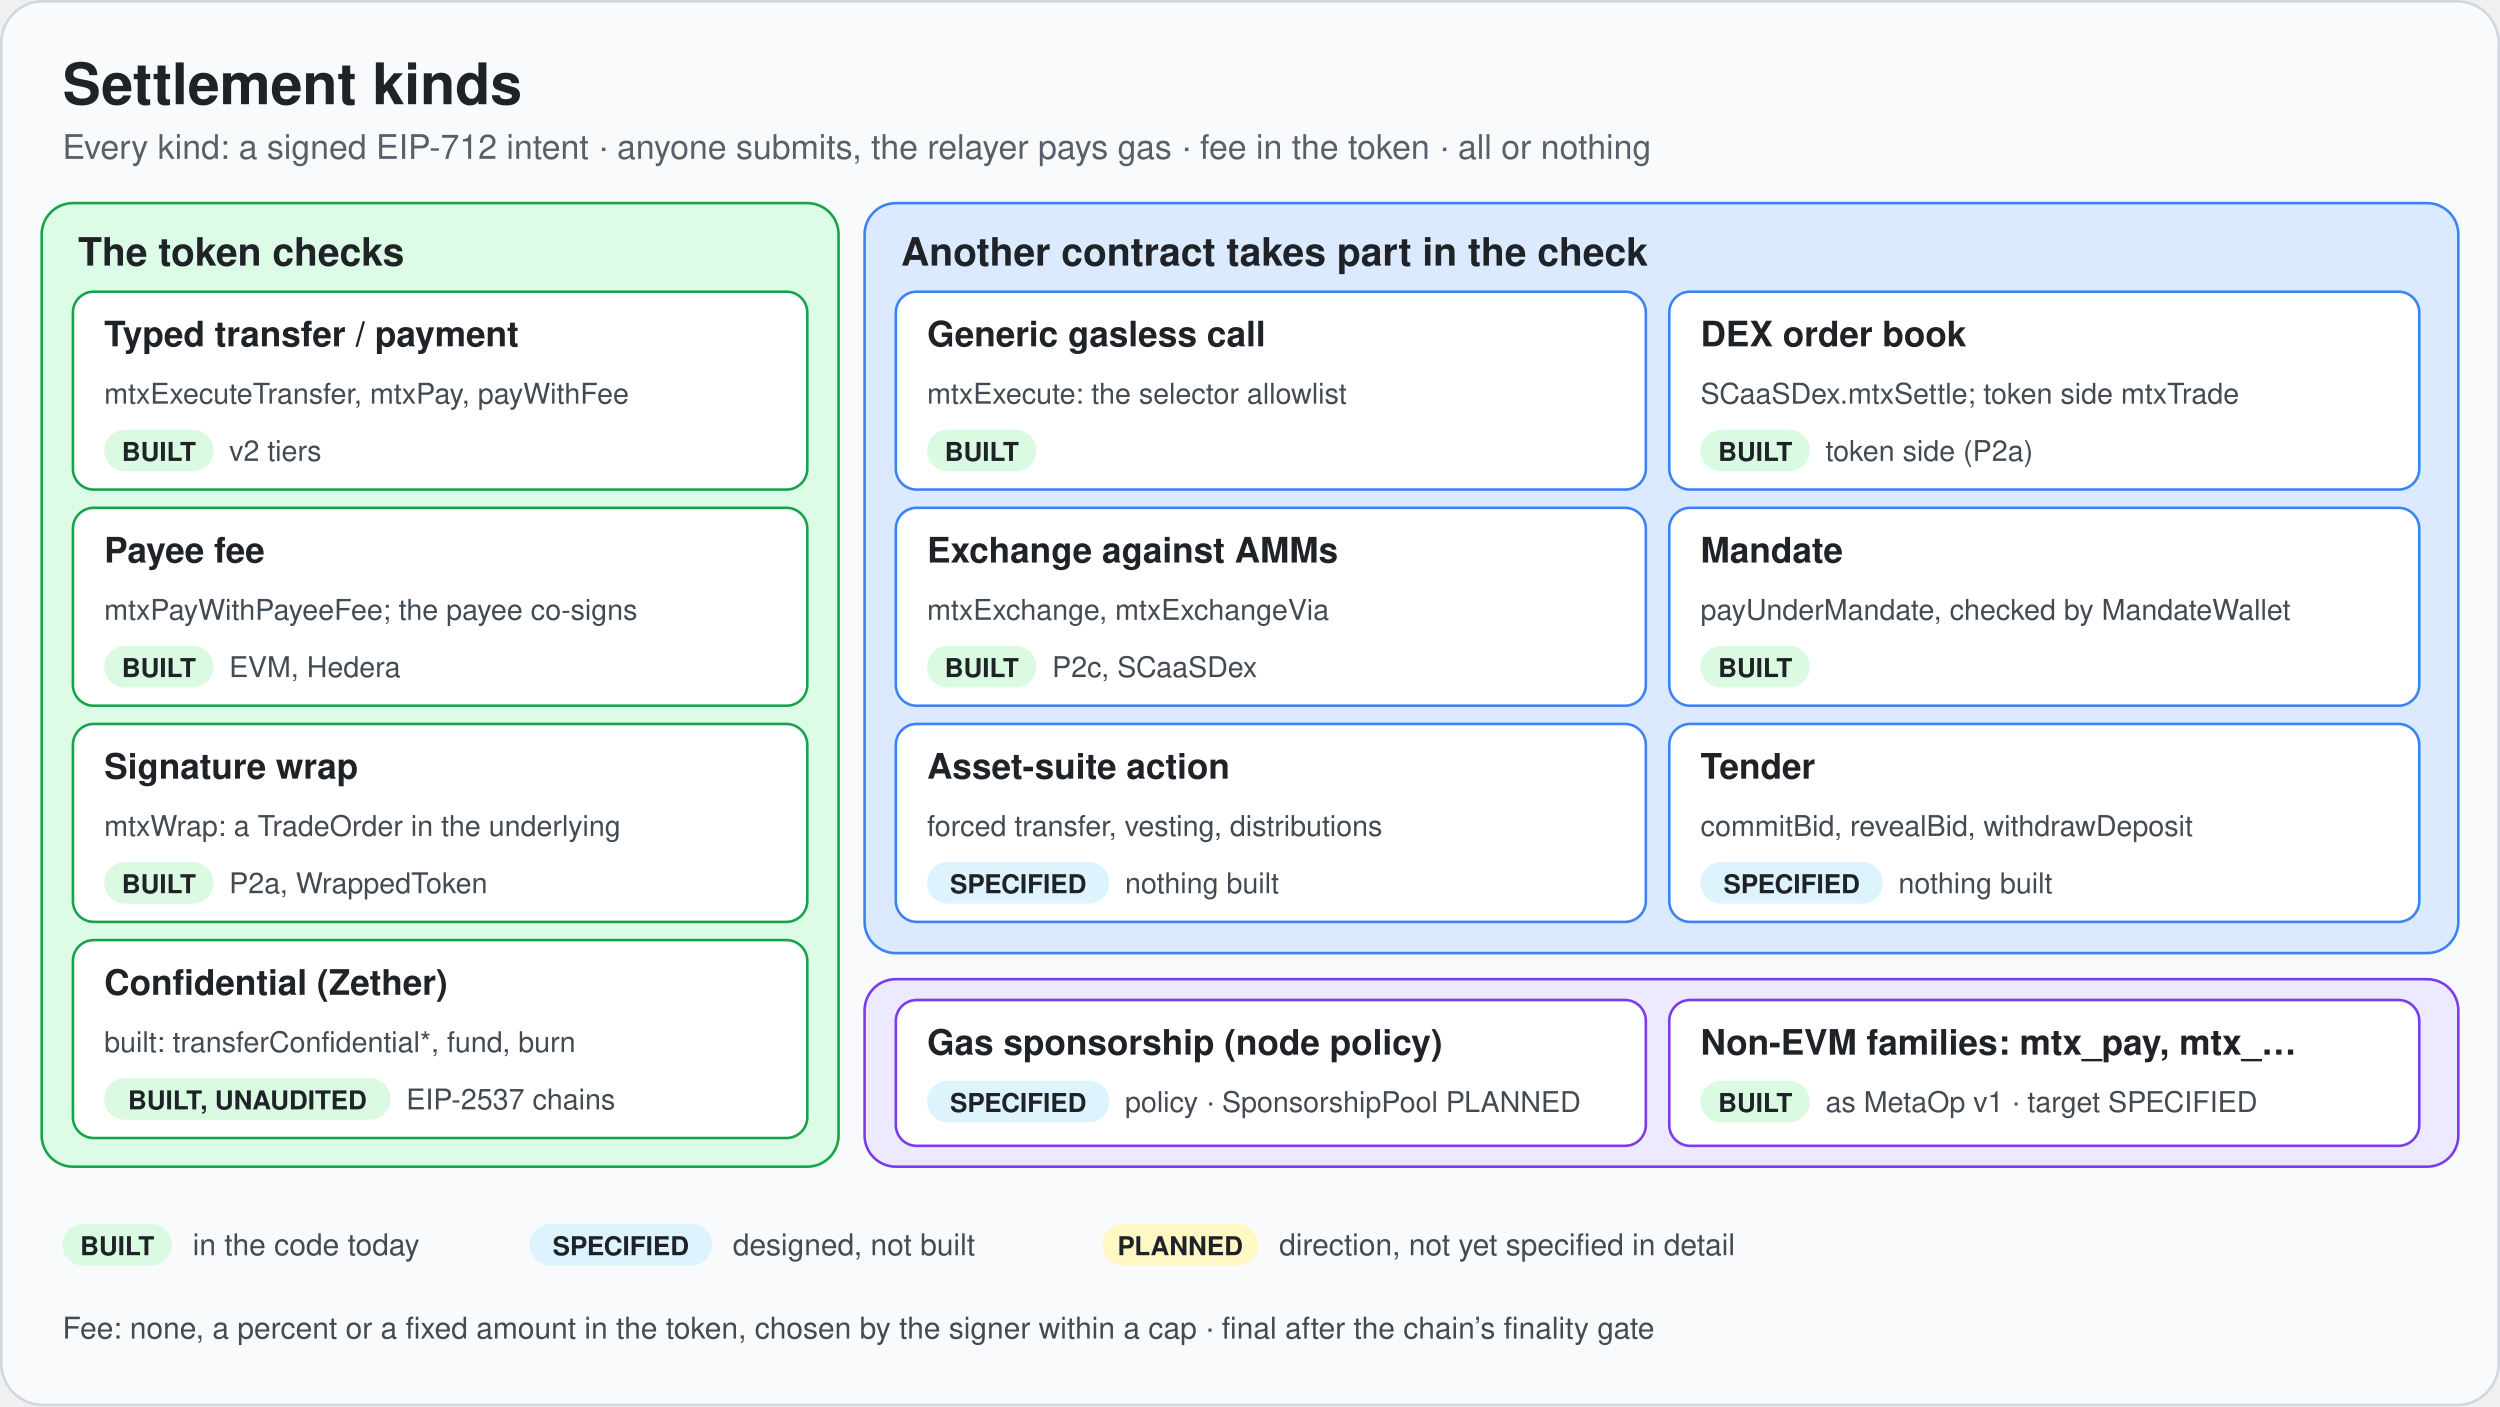
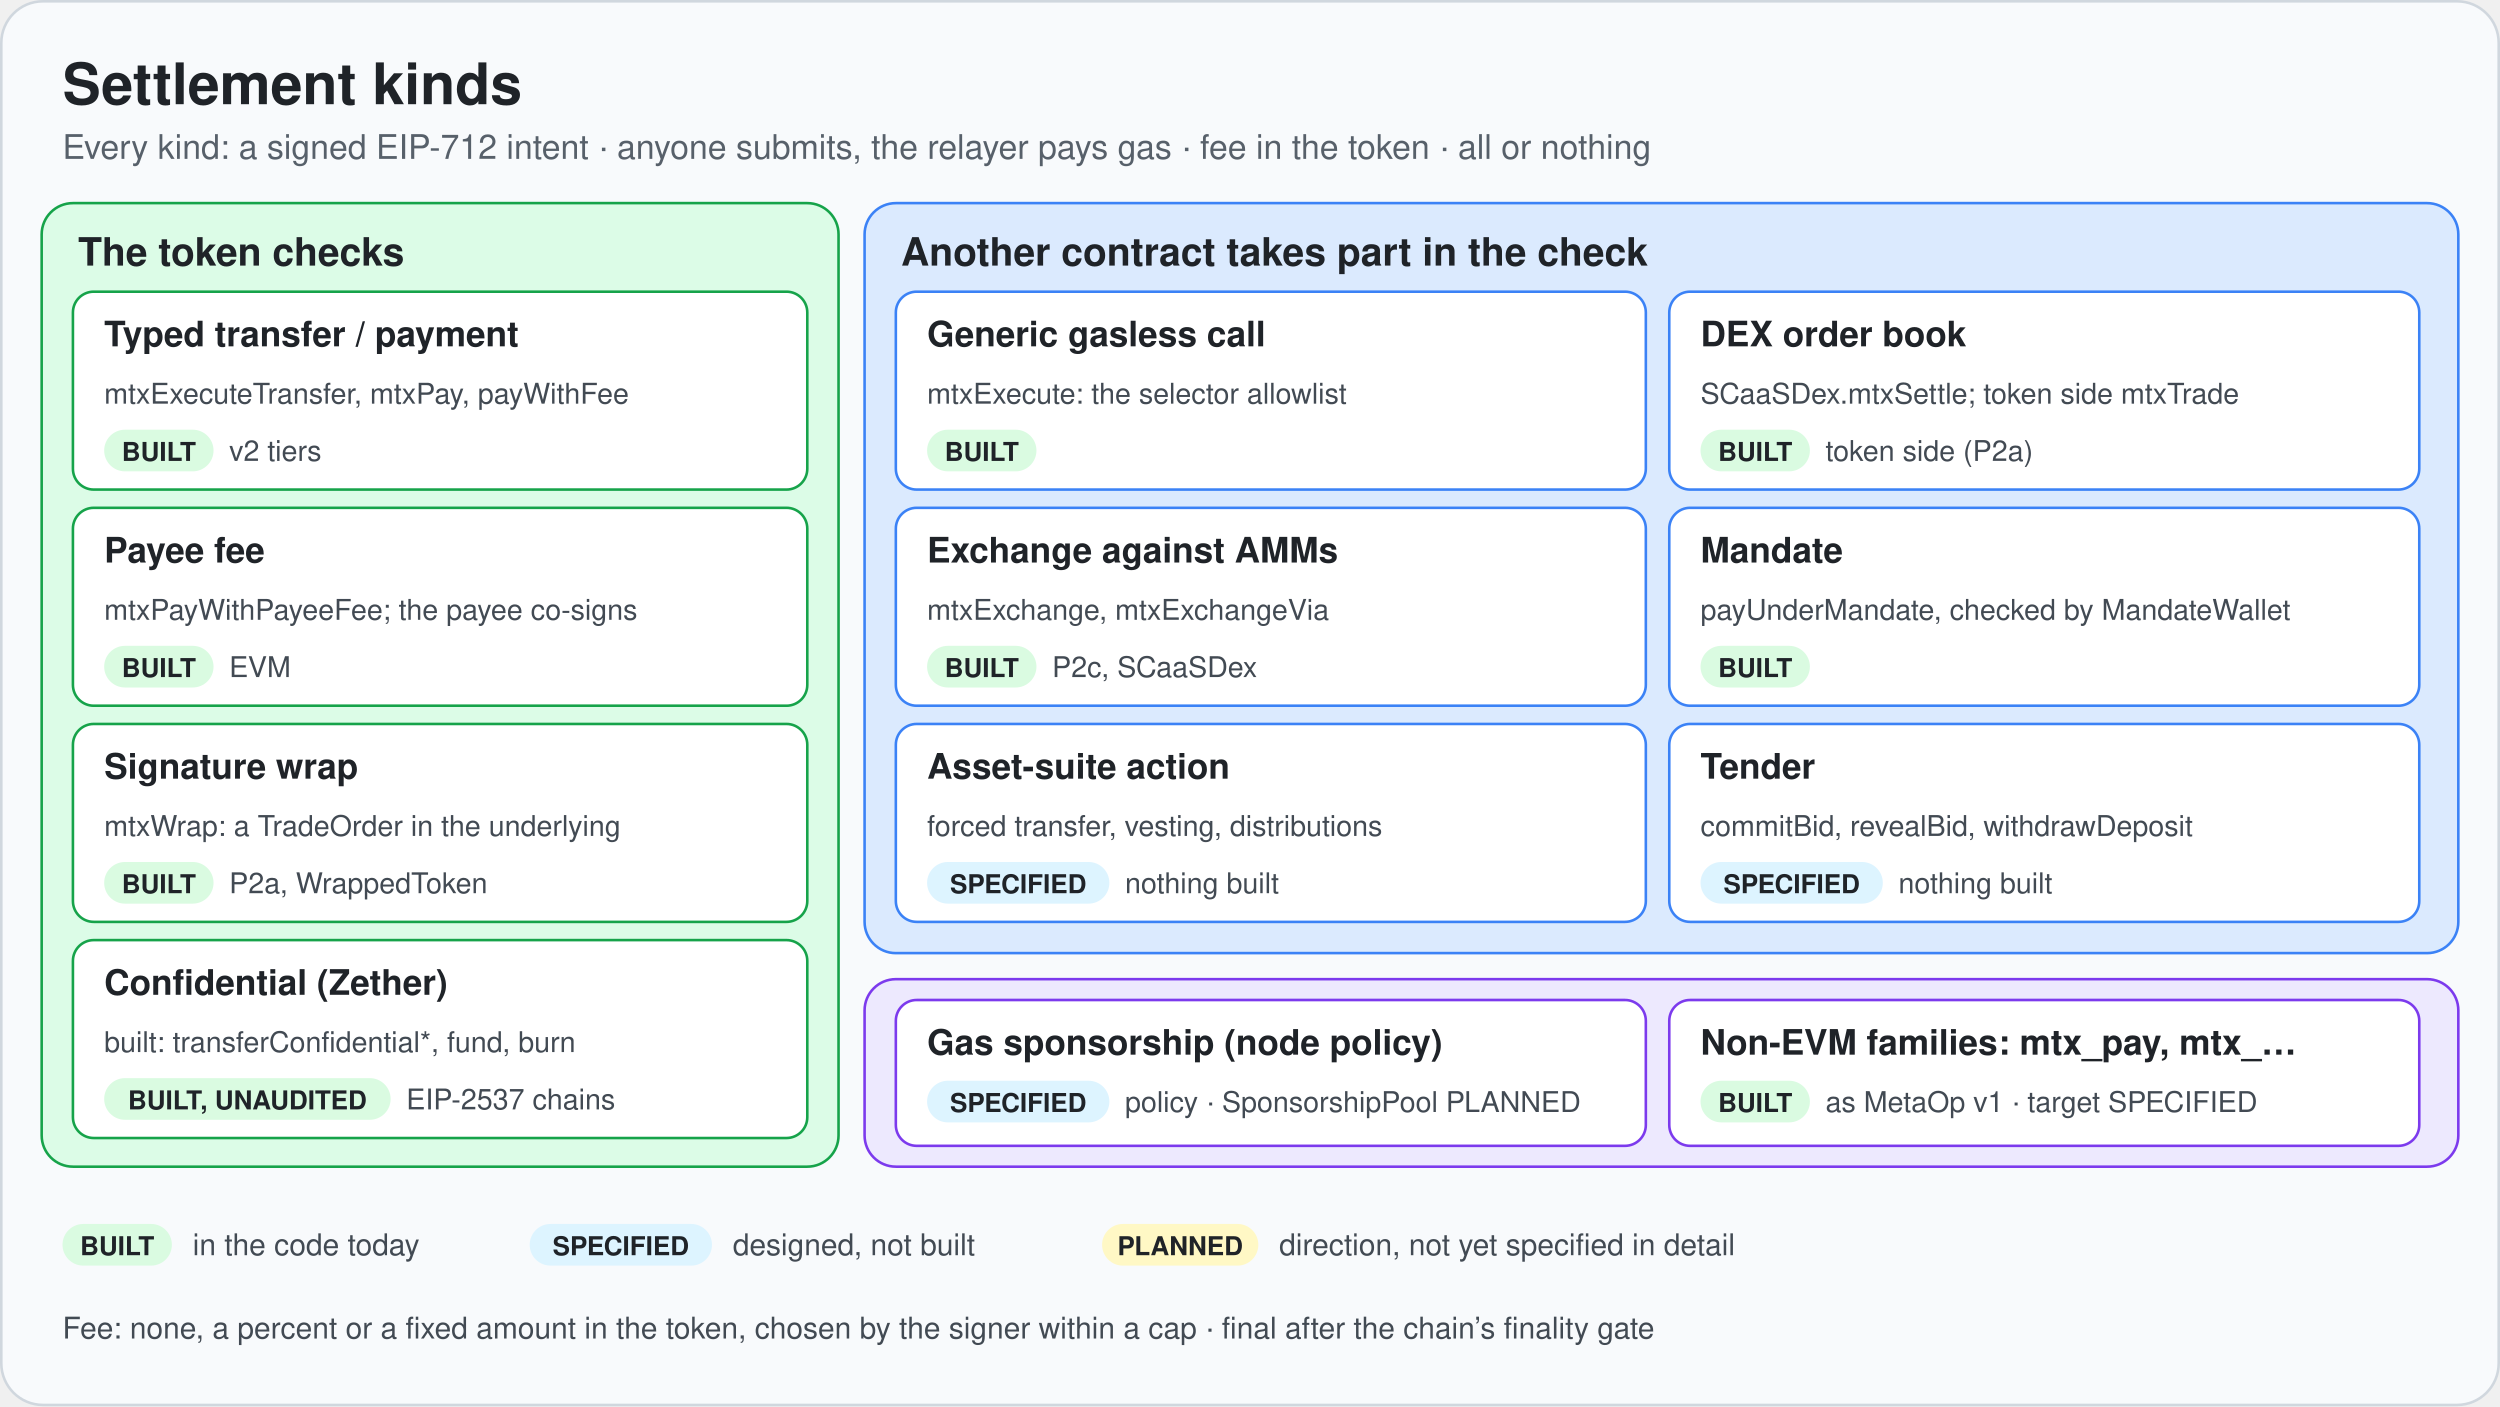
<svg xmlns="http://www.w3.org/2000/svg" width="960" height="540" viewBox="0 0 960 540" role="img" aria-labelledby="t d">
  <defs>
    <marker id="ah" viewBox="0 0 10 10" refX="9" refY="5" markerWidth="7" markerHeight="7" orient="auto-start-reverse">
      <path d="M0 0 L10 5 L0 10 z" fill="#57606a" />
    </marker>
    <style>
      text { font-family: system-ui, -apple-system, "Segoe UI", Helvetica, Arial, sans-serif; fill: #1f2328; }
      .h { font-size: 22px; font-weight: 700; }
      .sub { font-size: 13px; fill: #57606a; }
      .tier { font-size: 15px; font-weight: 700; }
      .tiers { font-size: 12px; fill: #57606a; }
      .b { font-size: 13.5px; font-weight: 700; }
      .s { font-size: 11px; fill: #424a53; }
      .lab { font-size: 11.5px; fill: #424a53; }
      .chip { font-size: 10px; font-weight: 700; }
      .flow { stroke: #57606a; stroke-width: 1.5; fill: none; }
      .back { stroke: #57606a; stroke-width: 1.4; fill: none; stroke-dasharray: 5 4; }
      .card { fill: #ffffff; }
    </style>
  </defs>
  <rect x="0.5" y="0.5" width="959" height="539" rx="16" fill="#f8fafc" stroke="#d0d7de" />
  <text class="h" x="24" y="40">Settlement kinds</text>
  <text class="sub" x="24" y="61">Every kind: a signed EIP-712 intent · anyone submits, the relayer pays gas · fee in the token · all or nothing</text>
  <rect x="16" y="78" width="306" height="370" rx="12" fill="#dcfce7" stroke="#16a34a" />
  <text class="tier" x="30" y="102">The token checks</text>
  <rect class="card" stroke="#16a34a" x="28" y="112" width="282" height="76" rx="8" />
  <text class="b" x="40" y="133">Typed transfer / payment</text>
  <text class="s" x="40" y="155">mtxExecuteTransfer, mtxPay, payWithFee</text>
  <rect x="40" y="165" width="42" height="16" rx="8" fill="#dafbe1" />
  <text class="chip" x="61" y="177" text-anchor="middle" fill="#1a7f37">BUILT</text>
  <text class="s" x="88" y="177">v2 tiers</text>
  <rect class="card" stroke="#16a34a" x="28" y="195" width="282" height="76" rx="8" />
  <text class="b" x="40" y="216">Payee fee</text>
  <text class="s" x="40" y="238">mtxPayWithPayeeFee; the payee co-signs</text>
  <rect x="40" y="248" width="42" height="16" rx="8" fill="#dafbe1" />
  <text class="chip" x="61" y="260" text-anchor="middle" fill="#1a7f37">BUILT</text>
-   <text class="s" x="88" y="260">EVM, Hedera</text>
+   <text class="s" x="88" y="260">EVM</text>
  <rect class="card" stroke="#16a34a" x="28" y="278" width="282" height="76" rx="8" />
  <text class="b" x="40" y="299">Signature wrap</text>
  <text class="s" x="40" y="321">mtxWrap: a TradeOrder in the underlying</text>
  <rect x="40" y="331" width="42" height="16" rx="8" fill="#dafbe1" />
  <text class="chip" x="61" y="343" text-anchor="middle" fill="#1a7f37">BUILT</text>
  <text class="s" x="88" y="343">P2a, WrappedToken</text>
  <rect class="card" stroke="#16a34a" x="28" y="361" width="282" height="76" rx="8" />
  <text class="b" x="40" y="382">Confidential (Zether)</text>
  <text class="s" x="40" y="404">built: transferConfidential*, fund, burn</text>
  <rect x="40" y="414" width="110" height="16" rx="8" fill="#dafbe1" />
  <text class="chip" x="95" y="426" text-anchor="middle" fill="#1a7f37">BUILT, UNAUDITED</text>
  <text class="s" x="156" y="426">EIP-2537 chains</text>
  <rect x="332" y="78" width="612" height="288" rx="12" fill="#dbeafe" stroke="#3b82f6" />
  <text class="tier" x="346" y="102">Another contract takes part in the check</text>
  <rect class="card" stroke="#3b82f6" x="344" y="112" width="288" height="76" rx="8" />
  <text class="b" x="356" y="133">Generic gasless call</text>
  <text class="s" x="356" y="155">mtxExecute: the selector allowlist</text>
  <rect x="356" y="165" width="42" height="16" rx="8" fill="#dafbe1" />
  <text class="chip" x="377" y="177" text-anchor="middle" fill="#1a7f37">BUILT</text>
  <text class="s" x="404" y="177" />
  <rect class="card" stroke="#3b82f6" x="641" y="112" width="288" height="76" rx="8" />
  <text class="b" x="653" y="133">DEX order book</text>
  <text class="s" x="653" y="155">SCaaSDex.mtxSettle; token side mtxTrade</text>
  <rect x="653" y="165" width="42" height="16" rx="8" fill="#dafbe1" />
  <text class="chip" x="674" y="177" text-anchor="middle" fill="#1a7f37">BUILT</text>
  <text class="s" x="701" y="177">token side (P2a)</text>
  <rect class="card" stroke="#3b82f6" x="344" y="195" width="288" height="76" rx="8" />
  <text class="b" x="356" y="216">Exchange against AMMs</text>
  <text class="s" x="356" y="238">mtxExchange, mtxExchangeVia</text>
  <rect x="356" y="248" width="42" height="16" rx="8" fill="#dafbe1" />
  <text class="chip" x="377" y="260" text-anchor="middle" fill="#1a7f37">BUILT</text>
  <text class="s" x="404" y="260">P2c, SCaaSDex</text>
  <rect class="card" stroke="#3b82f6" x="641" y="195" width="288" height="76" rx="8" />
  <text class="b" x="653" y="216">Mandate</text>
  <text class="s" x="653" y="238">payUnderMandate, checked by MandateWallet</text>
  <rect x="653" y="248" width="42" height="16" rx="8" fill="#dafbe1" />
  <text class="chip" x="674" y="260" text-anchor="middle" fill="#1a7f37">BUILT</text>
  <text class="s" x="701" y="260" />
  <rect class="card" stroke="#3b82f6" x="344" y="278" width="288" height="76" rx="8" />
  <text class="b" x="356" y="299">Asset-suite action</text>
  <text class="s" x="356" y="321">forced transfer, vesting, distributions</text>
  <rect x="356" y="331" width="70" height="16" rx="8" fill="#ddf4ff" />
  <text class="chip" x="391" y="343" text-anchor="middle" fill="#0969da">SPECIFIED</text>
  <text class="s" x="432" y="343">nothing built</text>
  <rect class="card" stroke="#3b82f6" x="641" y="278" width="288" height="76" rx="8" />
  <text class="b" x="653" y="299">Tender</text>
  <text class="s" x="653" y="321">commitBid, revealBid, withdrawDeposit</text>
  <rect x="653" y="331" width="70" height="16" rx="8" fill="#ddf4ff" />
  <text class="chip" x="688" y="343" text-anchor="middle" fill="#0969da">SPECIFIED</text>
  <text class="s" x="729" y="343">nothing built</text>
  <rect x="332" y="376" width="612" height="72" rx="12" fill="#ede9fe" stroke="#7c3aed" />
  <rect class="card" stroke="#7c3aed" x="344" y="384" width="288" height="56" rx="8" />
  <text class="b" x="356" y="405">Gas sponsorship (node policy)</text>
  <rect x="356" y="415" width="70" height="16" rx="8" fill="#ddf4ff" />
  <text class="chip" x="391" y="427" text-anchor="middle" fill="#0969da">SPECIFIED</text>
  <text class="s" x="432" y="427">policy · SponsorshipPool PLANNED</text>
  <rect class="card" stroke="#7c3aed" x="641" y="384" width="288" height="56" rx="8" />
  <text class="b" x="653" y="405">Non-EVM families: mtx_pay, mtx_…</text>
  <rect x="653" y="415" width="42" height="16" rx="8" fill="#dafbe1" />
  <text class="chip" x="674" y="427" text-anchor="middle" fill="#1a7f37">BUILT</text>
  <text class="s" x="701" y="427">as MetaOp v1 · target SPECIFIED</text>
  <rect x="24" y="470" width="42" height="16" rx="8" fill="#dafbe1" />
  <text class="chip" x="45" y="482" text-anchor="middle" fill="#1a7f37">BUILT</text>
  <text class="lab" x="74" y="482">in the code today</text>
  <rect x="203.4" y="470" width="70" height="16" rx="8" fill="#ddf4ff" />
  <text class="chip" x="238.4" y="482" text-anchor="middle" fill="#0969da">SPECIFIED</text>
  <text class="lab" x="281.4" y="482">designed, not built</text>
  <rect x="423.2" y="470" width="60" height="16" rx="8" fill="#fff8c5" />
  <text class="chip" x="453.2" y="482" text-anchor="middle" fill="#9a6700">PLANNED</text>
  <text class="lab" x="491.2" y="482">direction, not yet specified in detail</text>
  <text class="lab" x="24" y="514">Fee: none, a percent or a fixed amount in the token, chosen by the signer within a cap · final after the chain’s finality gate</text>
</svg>
